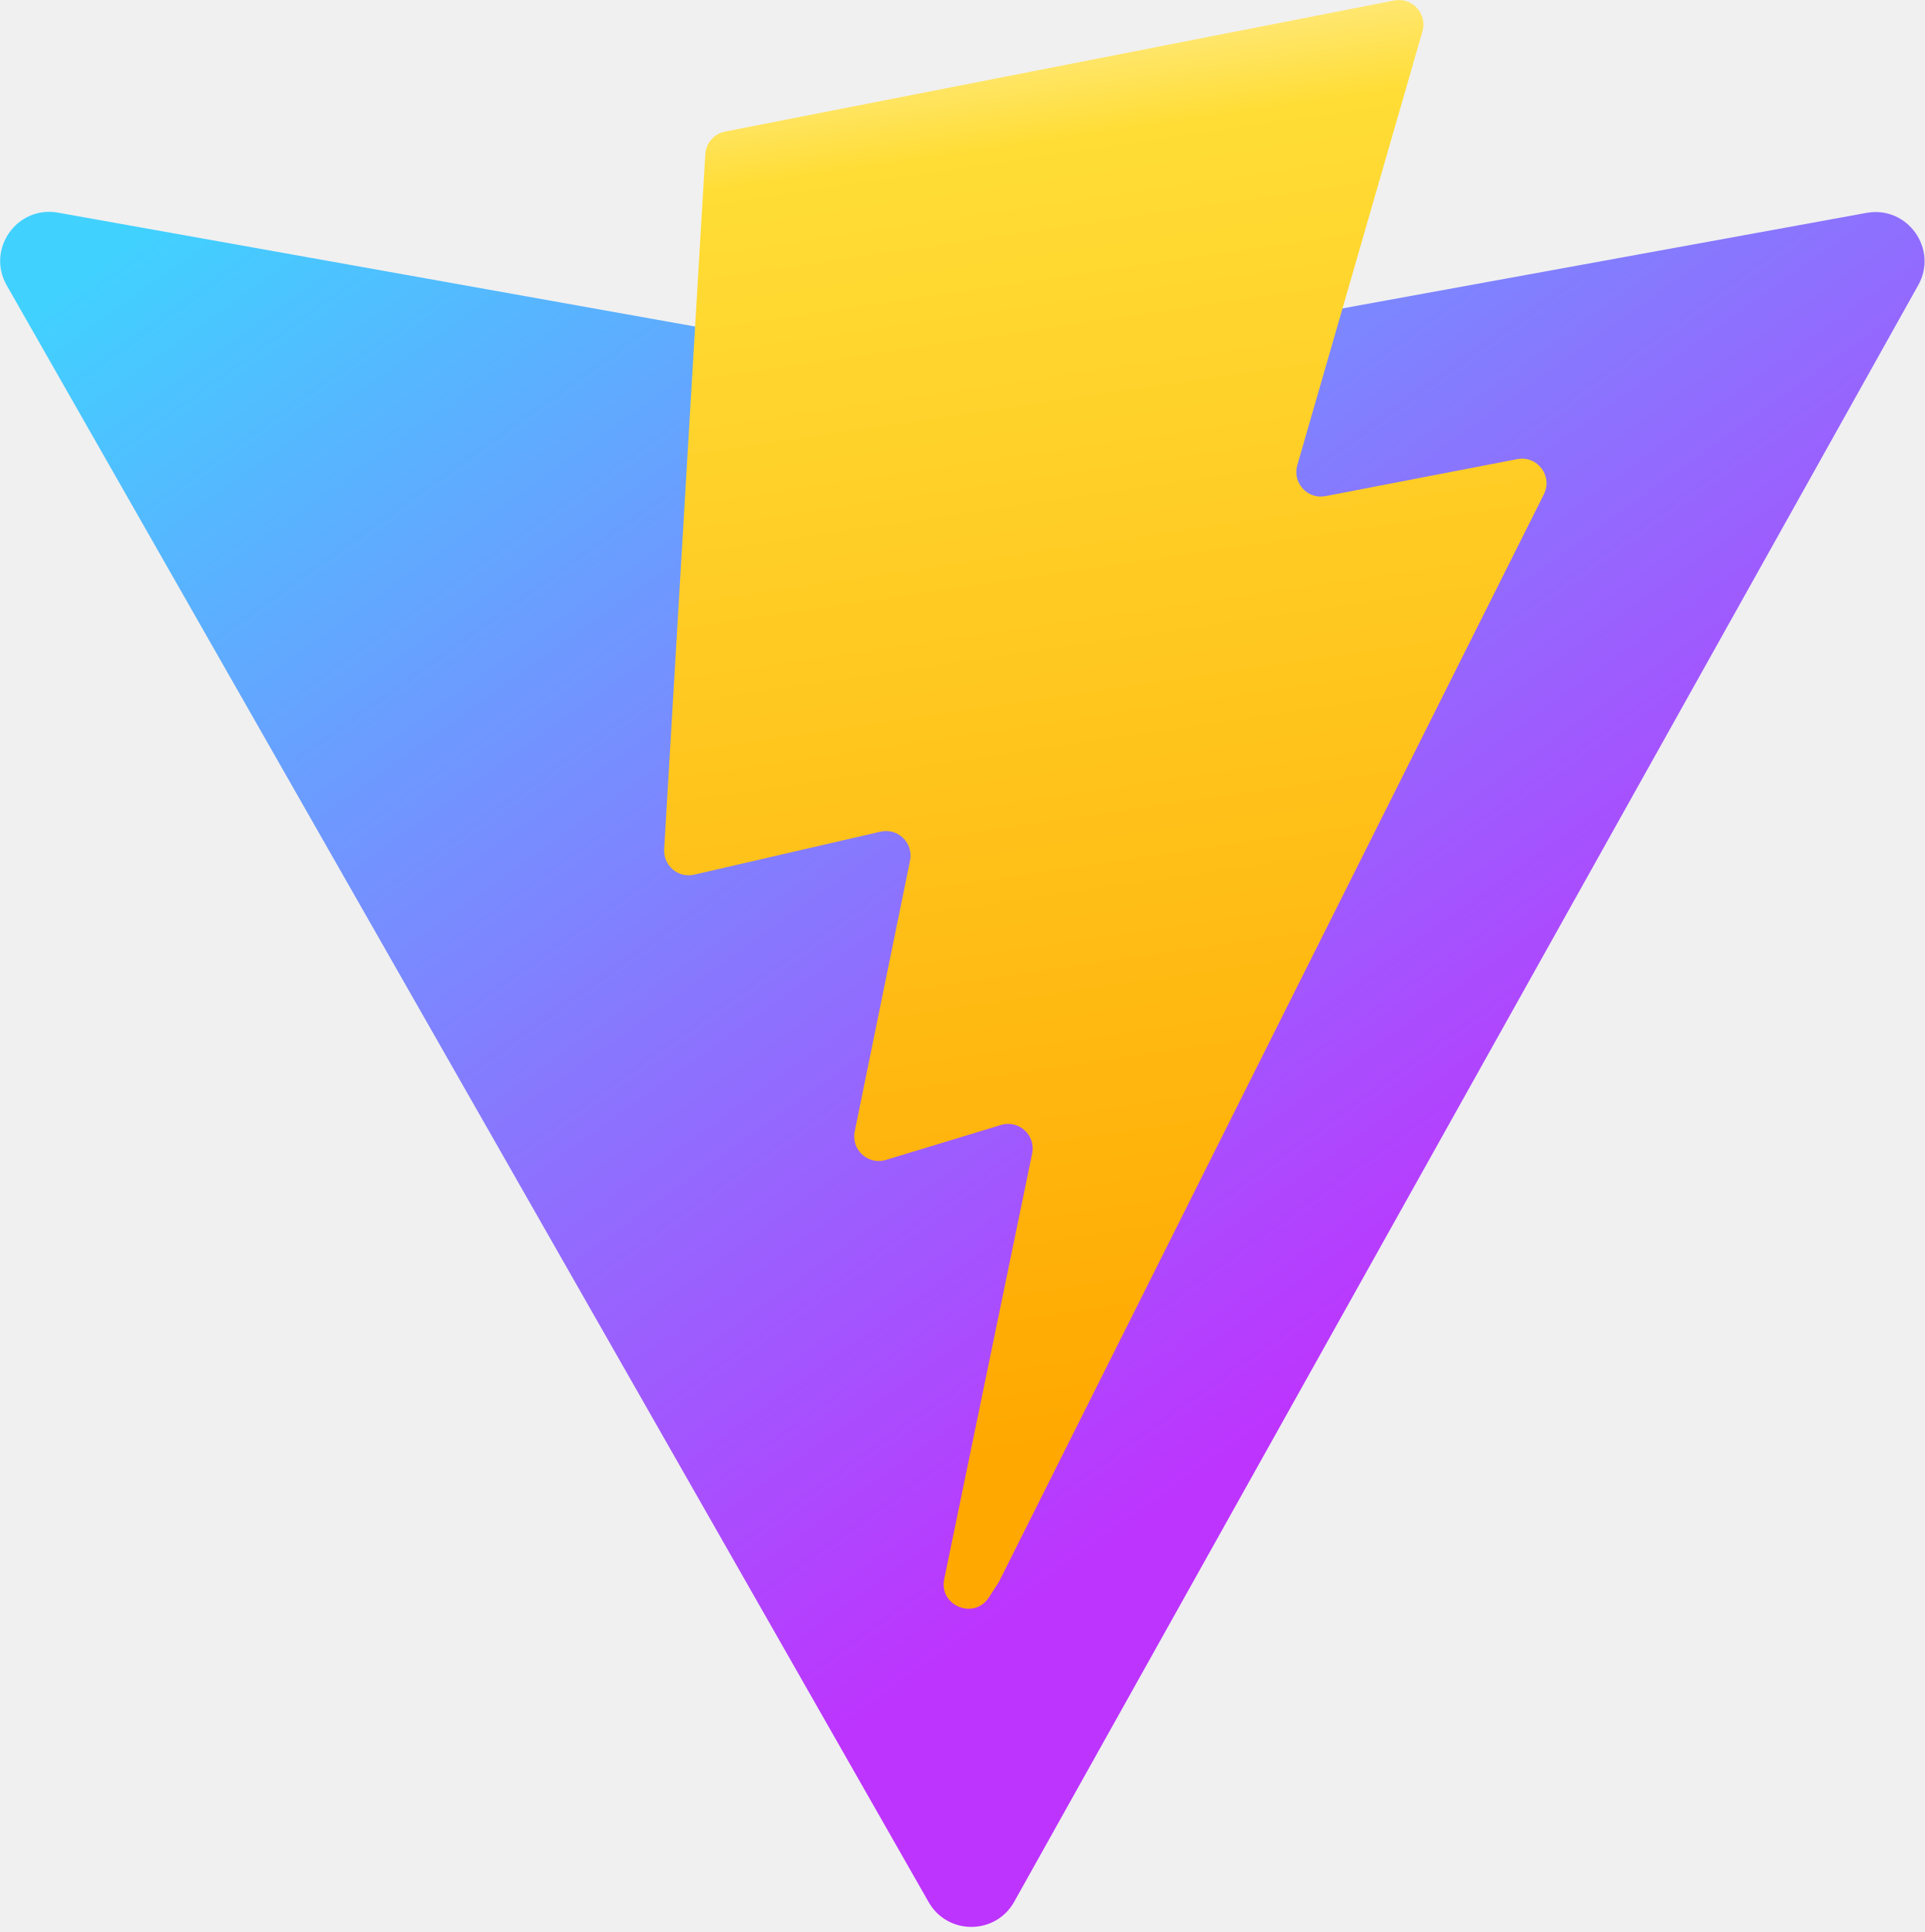
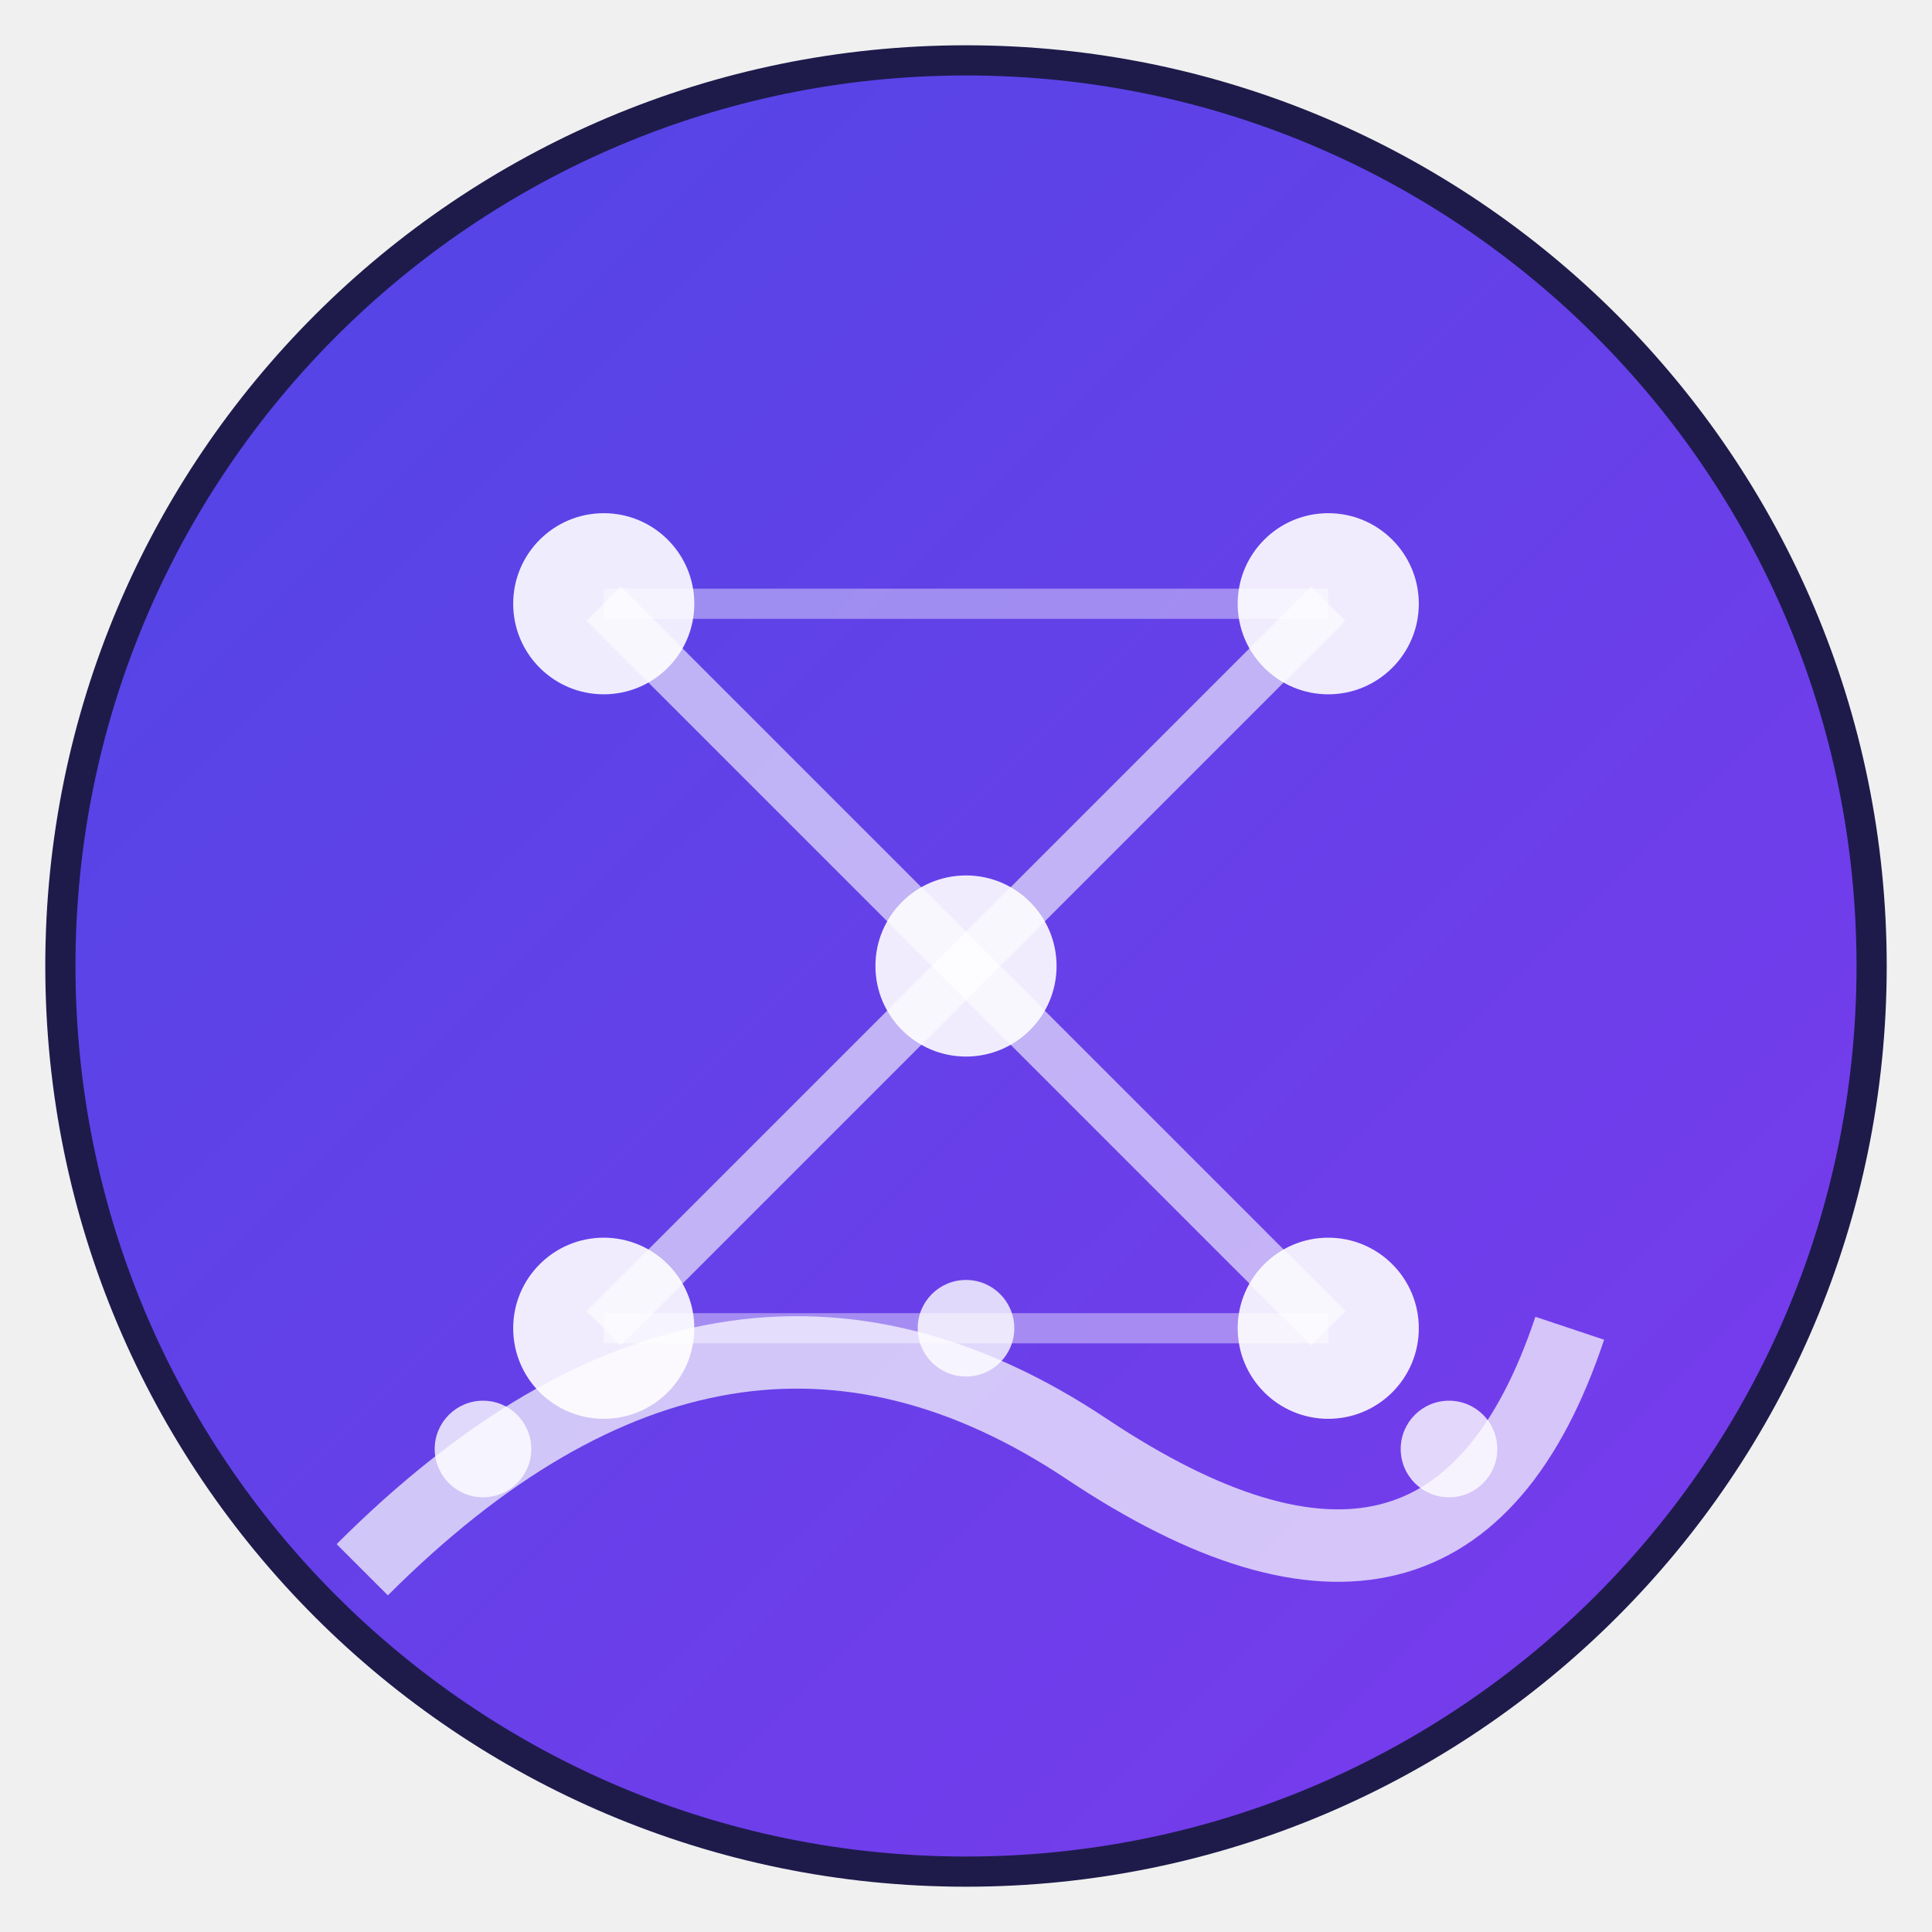
- <svg xmlns="http://www.w3.org/2000/svg" aria-hidden="true" role="img" class="iconify iconify--logos" width="31.88" height="32" preserveAspectRatio="xMidYMid meet" viewBox="0 0 256 257">
+ <svg xmlns="http://www.w3.org/2000/svg" viewBox="0 0 32 32" width="32" height="32">
  <defs>
-     <linearGradient id="IconifyId1813088fe1fbc01fb466" x1="-.828%" x2="57.636%" y1="7.652%" y2="78.411%">
-       <stop offset="0%" stop-color="#41D1FF" />
-       <stop offset="100%" stop-color="#BD34FE" />
-     </linearGradient>
-     <linearGradient id="IconifyId1813088fe1fbc01fb467" x1="43.376%" x2="50.316%" y1="2.242%" y2="89.03%">
-       <stop offset="0%" stop-color="#FFEA83" />
-       <stop offset="8.333%" stop-color="#FFDD35" />
-       <stop offset="100%" stop-color="#FFA800" />
+     <linearGradient id="grad1" x1="0%" y1="0%" x2="100%" y2="100%">
+       <stop offset="0%" style="stop-color:#4f46e5;stop-opacity:1" />
+       <stop offset="100%" style="stop-color:#7c3aed;stop-opacity:1" />
    </linearGradient>
  </defs>
-   <path fill="url(#IconifyId1813088fe1fbc01fb466)" d="M255.153 37.938L134.897 252.976c-2.483 4.44-8.862 4.466-11.382.048L.875 37.958c-2.746-4.814 1.371-10.646 6.827-9.67l120.385 21.517a6.537 6.537 0 0 0 2.322-.004l117.867-21.483c5.438-.991 9.574 4.796 6.877 9.62Z" />
-   <path fill="url(#IconifyId1813088fe1fbc01fb467)" d="M185.432.063L96.44 17.501a3.268 3.268 0 0 0-2.634 3.014l-5.474 92.456a3.268 3.268 0 0 0 3.997 3.378l24.777-5.718c2.318-.535 4.413 1.507 3.936 3.838l-7.361 36.047c-.495 2.426 1.782 4.5 4.151 3.78l15.304-4.649c2.372-.72 4.652 1.36 4.15 3.788l-11.698 56.621c-.732 3.542 3.979 5.473 5.943 2.437l1.313-2.028l72.516-144.72c1.215-2.423-.88-5.186-3.54-4.672l-25.505 4.922c-2.396.462-4.435-1.77-3.759-4.114l16.646-57.705c.677-2.35-1.37-4.583-3.769-4.113Z" />
+   <circle cx="16" cy="16" r="15" fill="url(#grad1)" stroke="#1e1b4b" stroke-width="0.5" />
+   <circle cx="10" cy="10" r="1.5" fill="white" opacity="0.9" />
+   <circle cx="22" cy="10" r="1.5" fill="white" opacity="0.9" />
+   <circle cx="16" cy="16" r="1.5" fill="white" opacity="0.9" />
+   <circle cx="10" cy="22" r="1.5" fill="white" opacity="0.9" />
+   <circle cx="22" cy="22" r="1.5" fill="white" opacity="0.9" />
+   <line x1="10" y1="10" x2="16" y2="16" stroke="white" stroke-width="0.8" opacity="0.6" />
+   <line x1="22" y1="10" x2="16" y2="16" stroke="white" stroke-width="0.8" opacity="0.6" />
+   <line x1="16" y1="16" x2="10" y2="22" stroke="white" stroke-width="0.8" opacity="0.6" />
+   <line x1="16" y1="16" x2="22" y2="22" stroke="white" stroke-width="0.8" opacity="0.6" />
+   <line x1="10" y1="10" x2="22" y2="10" stroke="white" stroke-width="0.5" opacity="0.4" />
+   <line x1="10" y1="22" x2="22" y2="22" stroke="white" stroke-width="0.5" opacity="0.4" />
+   <path d="M 6 26 Q 12 20 18 24 Q 24 28 26 22" stroke="white" stroke-width="1.2" fill="none" opacity="0.7" />
+   <circle cx="8" cy="24" r="0.8" fill="white" opacity="0.8" />
+   <circle cx="16" cy="22" r="0.8" fill="white" opacity="0.8" />
+   <circle cx="24" cy="24" r="0.8" fill="white" opacity="0.8" />
</svg>
